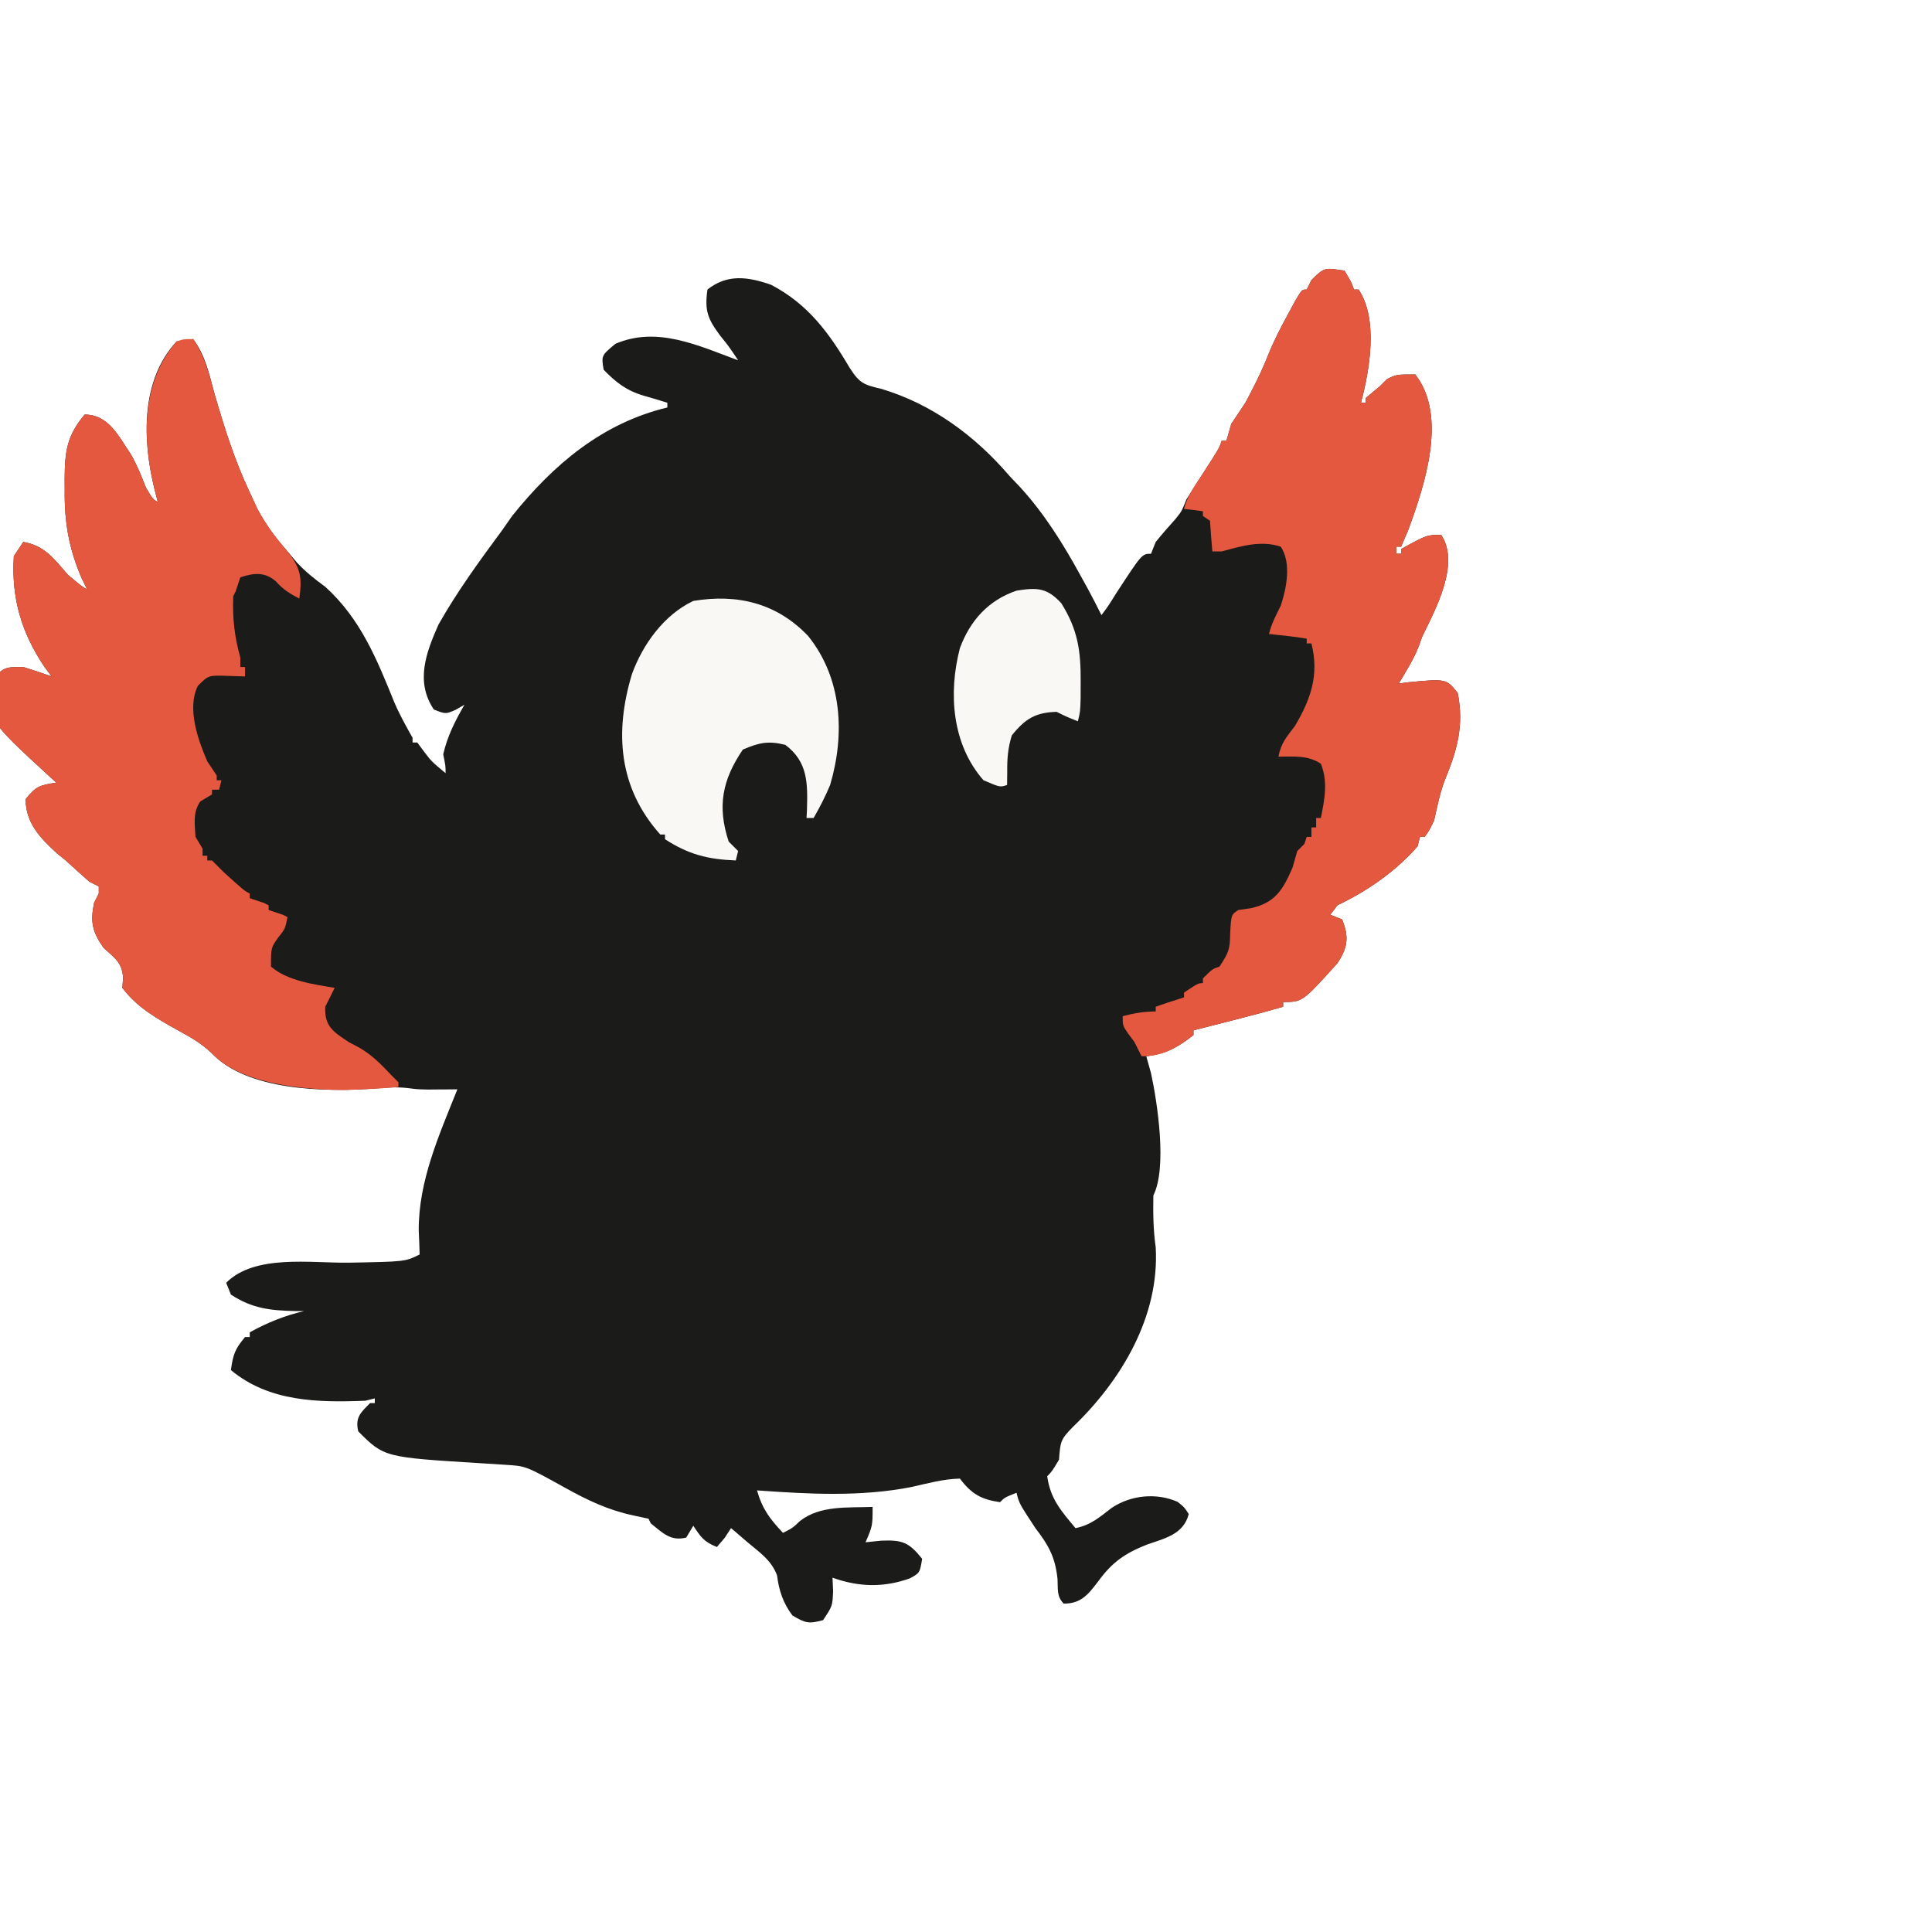
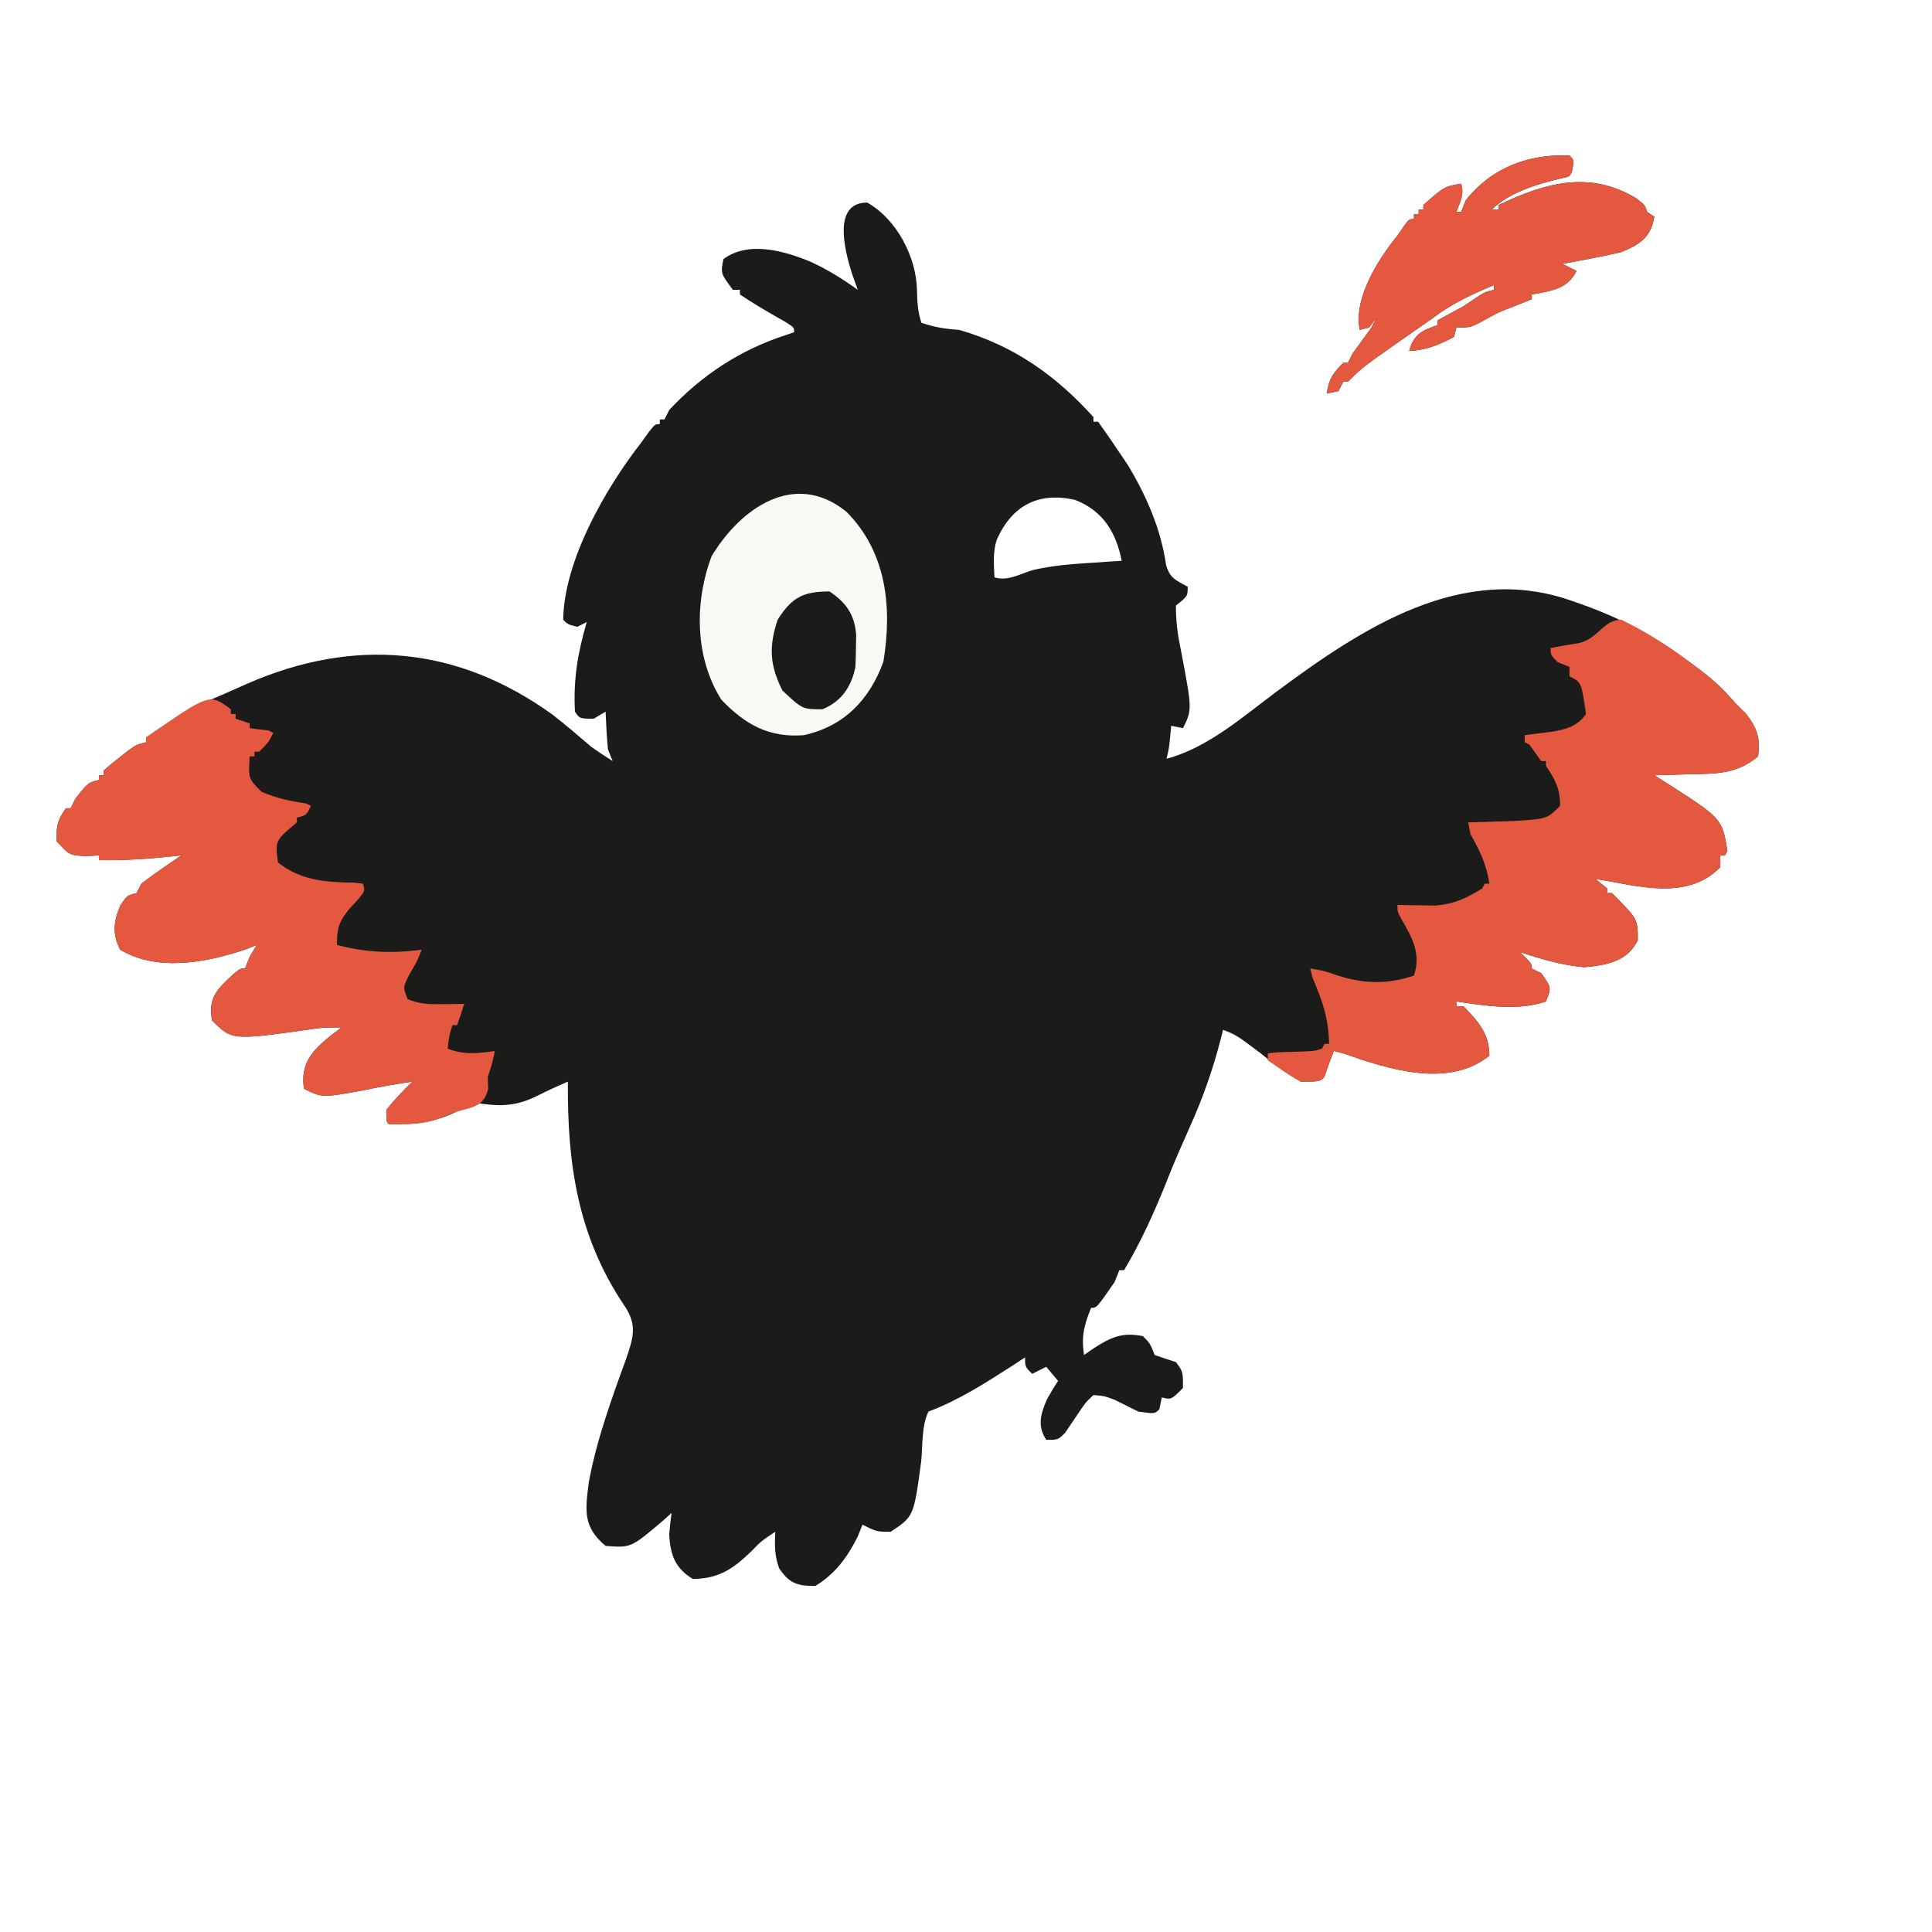
<svg xmlns="http://www.w3.org/2000/svg" viewBox="0 0 512 512">
-   <g transform="matrix(0.625229 0 0 0.625229 -63.8576 -83.3318)">
-     <path d="M0 0 C0.78 -0 0.78 -0 4.75 -0 C8.06 -0 11.38 0.01 14.7 0.03 C19.79 0.06 24.88 0.05 29.98 0.04 C33.19 0.04 36.41 0.05 39.62 0.06 C40.39 0.06 40.39 0.06 44.27 0.05 C55.02 0.15 55.02 0.15 57.25 3.5 C56.56 15.71 50.42 20.95 41.25 28.5 C40.26 28.5 39.27 28.5 38.25 28.5 C38.25 29.16 38.25 29.82 38.25 30.5 C32.25 32.5 32.25 32.5 28.25 32.5 C27.59 33.82 26.93 35.14 26.25 36.5 C25.59 36.66 25.59 36.66 22.25 37.5 C21.92 38.49 21.59 39.48 21.25 40.5 C13.05 45.13 6.63 46.46 -2.75 45.5 C-4.07 43.85 -5.39 42.2 -6.75 40.5 C-7.41 40.17 -8.07 39.84 -8.75 39.5 C-11.91 31.02 -13.75 25.62 -13.75 16.5 C-13.09 16.5 -12.43 16.5 -11.75 16.5 C-11.09 14.85 -10.43 13.2 -9.75 11.5 C-8.1 9.52 -6.45 7.54 -4.75 5.5 C-6.34 6.32 -7.93 7.15 -9.57 8 C-14.75 10.5 -14.75 10.5 -17.75 10.5 C-19.93 -2.56 -9.8 -0.07 0 0 Z " fill="#1b1b19" transform="translate(953.7539,-0.4960938)" />
-     <path d="M0 0 C3 5 3 5 4 8 C4.66 8 5.32 8 6 8 C14.45 20.67 10.65 42.17 7 56 C7.66 56 8.32 56 9 56 C9 55.34 9 54.68 9 54 C9.99 53.18 9.99 53.18 15 49 C15.5 48.5 15.5 48.5 18 46 C22 44 22 44 30 44 C43.83 61.65 33.97 91.05 27 110 C26.5 111.15 26.5 111.15 24 117 C23.34 117 22.68 117 22 117 C22 117.99 22 118.98 22 120 C22.66 120 23.32 120 24 120 C24 119.34 24 118.68 24 118 C34.92 112 34.92 112 41 112 C49.1 124.15 38.62 143.56 33 155 C32.75 155.69 32.75 155.69 31.5 159.19 C29.28 164.82 26.12 169.83 23 175 C24.24 174.84 25.48 174.67 26.75 174.5 C43.15 172.94 43.15 172.94 48 179 C50.77 192.85 47.73 203.4 42.45 216.14 C40.39 221.62 39.31 227.3 38 233 C35.94 237.31 35.94 237.31 34 240 C33.34 240 32.68 240 32 240 C31.67 241.32 31.34 242.64 31 244 C21.65 254.68 9.74 262.92 -3 269 C-3.5 269.66 -3.5 269.66 -6 273 C-4.35 273.66 -2.7 274.32 -1 275 C1.99 282.47 1.44 286.82 -3 293.56 C-17.82 310 -17.82 310 -26 310 C-26 310.66 -26 311.32 -26 312 C-31.57 313.63 -37.13 315.13 -42.75 316.56 C-43.54 316.77 -43.54 316.77 -47.56 317.81 C-53.04 319.23 -58.51 320.63 -64 322 C-64 322.66 -64 323.32 -64 324 C-70.55 329.24 -75.66 331.93 -84 333 C-83.34 335.35 -82.68 337.7 -82 340.12 C-79.28 352.76 -75.09 380.18 -81 392 C-81.13 399.5 -81.06 406.56 -80 414 C-78.35 443.28 -94.56 470.36 -115 490 C-120.61 495.61 -120.38 496.61 -121 504 C-124 509 -124 509 -126 511 C-124.62 520.67 -120.18 525.58 -114 533 C-107.47 531.69 -103.8 528.34 -98.57 524.35 C-90.41 518.98 -79.78 517.93 -70.81 521.81 C-68 524 -68 524 -66 527 C-68.16 535.62 -76.12 537.32 -83.62 539.94 C-93.09 543.66 -98.51 547.47 -104.46 555.67 C-108.74 561.29 -111.73 565 -119 565 C-122.05 561.95 -121.38 558.87 -121.62 554.62 C-122.54 545.5 -125.32 540.32 -131 533 C-137.87 522.54 -137.87 522.54 -139 518 C-144 520 -144 520 -146 522 C-153.95 520.85 -158.1 518.53 -163 512 C-170 512.16 -176.69 514.03 -183.5 515.56 C-205.09 519.8 -227.15 518.57 -249 517 C-246.73 524.93 -243.6 529.02 -238 535 C-234 533 -234 533 -230.81 530 C-222.23 523.24 -210.5 524.43 -200 524 C-200 532 -200 532 -203 539 C-200.81 538.77 -198.63 538.55 -196.38 538.31 C-187.37 537.93 -184.62 538.98 -179 546 C-180 552 -180 552 -184.25 554.31 C-195.39 558.27 -205.9 557.98 -217 554 C-216.92 555.86 -216.83 557.71 -216.75 559.62 C-217 566 -217 566 -221 572 C-227.04 573.63 -228.48 573.31 -234 570 C-237.92 564.77 -239.68 559.55 -240.5 553.06 C-242.88 546.61 -247.81 543.35 -253 539 C-254.38 537.8 -255.76 536.61 -257.19 535.38 C-258.12 534.59 -259.04 533.81 -260 533 C-260.89 534.36 -261.77 535.72 -262.69 537.12 C-263.78 538.4 -264.87 539.68 -266 541 C-271.53 538.79 -272.8 536.8 -276 532 C-276.5 532.83 -276.5 532.83 -279 537 C-285.62 538.66 -288.96 535.03 -294 531 C-294.33 530.34 -294.66 529.68 -295 529 C-296.06 528.77 -296.06 528.77 -301.44 527.62 C-312.09 525.34 -320.75 521.22 -330.25 515.94 C-346.96 506.68 -346.96 506.68 -355.55 506.16 C-357.22 506.04 -358.89 505.93 -360.61 505.82 C-362.35 505.71 -364.08 505.61 -365.88 505.5 C-407.03 502.97 -407.03 502.97 -418 492 C-419.45 486.21 -417.02 484.02 -413 480 C-412.34 480 -411.68 480 -411 480 C-411 479.34 -411 478.68 -411 478 C-412.32 478.33 -413.64 478.66 -415 479 C-435.12 479.79 -455.82 479.48 -472 466 C-471.03 459.21 -470.22 457.04 -466 452 C-465.34 452 -464.68 452 -464 452 C-464 451.34 -464 450.68 -464 450 C-456.49 445.85 -449.34 442.98 -441 441 C-441.62 441 -441.62 441 -444.73 440.99 C-455.23 440.75 -462.98 439.94 -472 434 C-472.66 432.35 -473.32 430.7 -474 429 C-461.83 416.83 -438.34 420.7 -422.11 420.48 C-398.1 420.05 -398.1 420.05 -392 417 C-392.07 413.69 -392.21 410.37 -392.38 407.06 C-392.56 385.92 -383.73 366.37 -376 347 C-377.13 347.01 -378.27 347.02 -379.44 347.04 C-380.19 347.04 -380.19 347.04 -384 347.06 C-385.49 347.07 -386.97 347.09 -388.5 347.1 C-393 347 -393 347 -397.12 346.47 C-402.13 345.86 -406.96 346.36 -411.97 346.73 C-432.38 348.11 -465.07 347.64 -480.08 331.73 C-484.51 327.52 -488.94 324.97 -494.31 322.06 C-503.28 317.07 -511.75 312.34 -518 304 C-517.95 303.3 -517.95 303.3 -517.69 299.75 C-518.12 293.13 -521.23 291.42 -526 287 C-530.76 280.2 -531.63 276.15 -530 268 C-529.34 266.68 -528.68 265.36 -528 264 C-528 263.01 -528 262.02 -528 261 C-529.32 260.34 -530.64 259.68 -532 259 C-535.36 256.03 -538.69 253.03 -542 250 C-543.2 249.03 -544.39 248.06 -545.62 247.06 C-552.89 240.47 -559 234.03 -559 224 C-554.48 218.35 -552.84 218.11 -546 217 C-546.93 216.15 -547.86 215.31 -548.82 214.44 C-575.29 190.14 -575.29 190.14 -574 174 C-568 168 -568 168 -560 168 C-555.97 169.24 -551.96 170.56 -548 172 C-549.03 170.62 -550.06 169.24 -551.12 167.81 C-560.93 153.1 -565.09 138.68 -564 121 C-562.68 119.02 -561.36 117.04 -560 115 C-550.83 116.53 -546.84 122.33 -541 129 C-535 134 -535 134 -533 135 C-533.37 134.24 -533.37 134.24 -535.25 130.38 C-540.76 117.61 -542.62 106.4 -542.44 92.69 C-542.44 91.2 -542.45 89.72 -542.46 88.19 C-542.39 76.49 -541.49 69.99 -534 61 C-523.84 61 -519.67 70.06 -514.38 77.88 C-511.75 82.44 -509.91 87.1 -508 92 C-505 97 -505 97 -503 98 C-503.47 96.14 -503.95 94.29 -504.44 92.38 C-509.49 71.75 -510.3 46.44 -495 30 C-492.69 29.67 -490.38 29.34 -488 29 C-482.84 35.84 -481.19 43.83 -479 52 C-474.81 66.41 -470.43 80.4 -464 94 C-462.93 96.31 -461.86 98.62 -460.75 101 C-457.08 107.86 -453.12 113.17 -448 119 C-446.66 120.59 -445.32 122.18 -443.94 123.81 C-440.19 127.8 -436.4 130.77 -432 134 C-417.01 147.57 -410.11 164.73 -402.71 183.02 C-400.48 188.21 -397.76 193.08 -395 198 C-395 198.66 -395 199.32 -395 200 C-394.34 200 -393.68 200 -393 200 C-392.09 201.22 -391.19 202.43 -390.25 203.69 C-387 208 -387 208 -381 213 C-381 210 -381 210 -382 205 C-380.22 197.24 -376.96 190.87 -373 184 C-374.22 184.7 -375.43 185.4 -376.69 186.12 C-381 188 -381 188 -386 186 C-393.84 174.24 -389.37 162.08 -384 150 C-376.07 135.97 -366.57 122.94 -357 110 C-355.62 108.02 -354.24 106.04 -352.81 104 C-335.35 82.23 -314.64 64.63 -287 58 C-287 57.34 -287 56.68 -287 56 C-290.32 54.94 -293.65 53.95 -297 53 C-304.26 50.88 -308.73 47.43 -314 42 C-315 36 -315 36 -309 31 C-291.31 23.42 -273.93 31.76 -257 38 C-261 32 -261 32 -264.56 27.62 C-269.9 20.44 -271.28 16.96 -270 8 C-261.5 1.27 -252.69 2.62 -243 6 C-227.36 14.2 -218.44 26.39 -209.69 41.25 C-205.45 47.85 -203.61 48.38 -196.25 50.12 C-174.73 56.58 -156.52 70.01 -142 87 C-140.45 88.63 -138.91 90.26 -137.31 91.94 C-127.16 103.1 -119.22 115.81 -112 129 C-111.45 129.99 -111.45 129.99 -108.69 135 C-106.73 138.64 -104.85 142.31 -103 146 C-100 142 -100 142 -96.88 136.94 C-85.82 120 -85.82 120 -82 120 C-81.34 118.35 -80.68 116.7 -80 115 C-77.28 111.61 -74.41 108.4 -71.53 105.16 C-69 102 -69 102 -67 97 C-64.68 93.27 -62.33 89.56 -59.94 85.88 C-53.11 75.32 -53.11 75.32 -52 72 C-51.34 72 -50.68 72 -50 72 C-49.34 69.69 -48.68 67.38 -48 65 C-47 63.5 -47 63.5 -42 56 C-38.36 49.22 -34.93 42.4 -32.14 35.22 C-29.74 29.37 -26.9 23.93 -23.88 18.38 C-23.35 17.4 -23.35 17.4 -20.68 12.46 C-18 8 -18 8 -16 8 C-15.34 6.68 -14.68 5.36 -14 4 C-8.32 -1.68 -8.26 -1.18 0 0 Z " fill="#1b1b19" transform="translate(672,248)" />
-     <path d="M0 0 C0.78 -0 0.78 -0 4.75 -0 C8.06 -0 11.38 0.01 14.7 0.03 C19.79 0.06 24.88 0.05 29.98 0.04 C33.19 0.04 36.41 0.05 39.62 0.06 C40.39 0.06 40.39 0.06 44.27 0.05 C55.02 0.15 55.02 0.15 57.25 3.5 C56.56 15.71 50.42 20.95 41.25 28.5 C40.26 28.5 39.27 28.5 38.25 28.5 C38.25 29.16 38.25 29.82 38.25 30.5 C32.25 32.5 32.25 32.5 28.25 32.5 C27.59 33.82 26.93 35.14 26.25 36.5 C25.59 36.66 25.59 36.66 22.25 37.5 C21.92 38.49 21.59 39.48 21.25 40.5 C13.05 45.13 6.63 46.46 -2.75 45.5 C-4.07 43.85 -5.39 42.2 -6.75 40.5 C-7.41 40.17 -8.07 39.84 -8.75 39.5 C-11.91 31.02 -13.75 25.62 -13.75 16.5 C-13.09 16.5 -12.43 16.5 -11.75 16.5 C-11.09 14.85 -10.43 13.2 -9.75 11.5 C-8.1 9.52 -6.45 7.54 -4.75 5.5 C-6.34 6.32 -7.93 7.15 -9.57 8 C-14.75 10.5 -14.75 10.5 -17.75 10.5 C-19.93 -2.56 -9.8 -0.07 0 0 Z " fill="#e3583f" transform="translate(953.7539,-0.4960938)" />
-     <path d="M0 0 C3 5 3 5 4 8 C4.66 8 5.32 8 6 8 C14.45 20.67 10.65 42.17 7 56 C7.66 56 8.32 56 9 56 C9 55.34 9 54.68 9 54 C10.98 52.35 12.96 50.7 15 49 C15.99 48.01 16.98 47.02 18 46 C22 44 22 44 30 44 C43.83 61.65 33.97 91.05 27 110 C26.01 112.31 25.02 114.62 24 117 C23.34 117 22.68 117 22 117 C22 117.99 22 118.98 22 120 C22.66 120 23.32 120 24 120 C24 119.34 24 118.68 24 118 C34.92 112 34.92 112 41 112 C49.1 124.15 38.62 143.56 33 155 C32.5 156.38 32.01 157.76 31.5 159.19 C29.28 164.82 26.12 169.83 23 175 C24.24 174.84 25.48 174.67 26.75 174.5 C43.15 172.94 43.15 172.94 48 179 C50.77 192.85 47.73 203.4 42.45 216.14 C40.39 221.62 39.31 227.3 38 233 C35.94 237.31 35.94 237.31 34 240 C33.34 240 32.68 240 32 240 C31.67 241.32 31.34 242.64 31 244 C21.65 254.68 9.74 262.92 -3 269 C-3.99 270.32 -4.98 271.64 -6 273 C-4.35 273.66 -2.7 274.32 -1 275 C1.99 282.47 1.44 286.82 -3 293.56 C-17.82 310 -17.82 310 -26 310 C-26 310.66 -26 311.32 -26 312 C-31.57 313.63 -37.13 315.13 -42.75 316.56 C-43.54 316.77 -43.54 316.77 -47.56 317.81 C-53.04 319.23 -58.51 320.63 -64 322 C-64 322.66 -64 323.32 -64 324 C-71.16 329.49 -76.72 333 -86 333 C-86.99 331.02 -87.98 329.04 -89 327 C-89.89 325.8 -90.77 324.61 -91.69 323.38 C-94 320 -94 320 -94 316 C-89.24 314.75 -84.93 314 -80 314 C-80 313.34 -80 312.68 -80 312 C-77.03 310.92 -74.02 309.93 -71 309 C-70.01 308.67 -69.02 308.34 -68 308 C-68 307.34 -68 306.68 -68 306 C-62 302 -62 302 -60 302 C-60 301.34 -60 300.68 -60 300 C-56 296 -56 296 -53 295 C-48.96 288.95 -48.53 287.57 -48.44 280.75 C-48 273 -48 273 -45 271 C-44.13 270.88 -44.13 270.88 -39.75 270.25 C-29.39 268 -26.07 262.42 -22 253 C-21.34 250.69 -20.68 248.38 -20 246 C-19.01 245.01 -18.02 244.02 -17 243 C-16.67 242.01 -16.34 241.02 -16 240 C-15.34 240 -14.68 240 -14 240 C-14 238.68 -14 237.36 -14 236 C-13.34 236 -12.68 236 -12 236 C-12 234.68 -12 233.36 -12 232 C-11.34 232 -10.68 232 -10 232 C-8.41 224.03 -6.93 216.66 -10 209 C-15.55 205.3 -21.51 206 -28 206 C-26.83 200.13 -24.6 197.75 -21 193 C-14.26 181.6 -10.66 171.34 -14 158 C-14.66 158 -15.32 158 -16 158 C-16 157.34 -16 156.68 -16 156 C-18.65 155.52 -21.32 155.17 -24 154.88 C-24.74 154.79 -24.74 154.79 -28.5 154.37 C-29.65 154.25 -30.81 154.12 -32 154 C-30.9 149.58 -29.03 146.07 -27 142 C-24.53 134.59 -22.44 123.85 -27 117 C-35.45 114.18 -43.7 116.79 -52 119 C-53.32 119 -54.64 119 -56 119 C-56.38 114.67 -56.71 110.34 -57 106 C-57.99 105.34 -58.98 104.68 -60 104 C-60 103.34 -60 102.68 -60 102 C-62.66 101.59 -65.32 101.25 -68 101 C-66.55 95.19 -63.26 90.95 -60 85.94 C-53.1 75.3 -53.1 75.3 -52 72 C-51.34 72 -50.68 72 -50 72 C-49.34 69.69 -48.68 67.38 -48 65 C-47 63.5 -47 63.5 -42 56 C-38.36 49.22 -34.93 42.4 -32.14 35.22 C-29.74 29.37 -26.9 23.93 -23.88 18.38 C-22.82 16.42 -21.77 14.47 -20.68 12.46 C-18 8 -18 8 -16 8 C-15.34 6.68 -14.68 5.36 -14 4 C-8.32 -1.68 -8.26 -1.18 0 0 Z " fill="#e3583f" transform="translate(672,248)" />
-     <path d="M0 0 C4.91 7.12 6.78 14.72 9 23 C13.19 37.41 17.57 51.4 24 65 C25.07 67.31 26.14 69.62 27.25 72 C30.91 78.83 34.95 84.16 40 90 C45.5 96.98 46.29 100.95 45 110 C40.99 107.91 38.14 106.16 35.12 102.75 C30.42 98.61 25.78 99.07 20 101 C19.34 102.98 18.68 104.96 18 107 C17.67 107.66 17.34 108.32 17 109 C16.64 118.3 17.5 126.06 20 135 C20 136.32 20 137.64 20 139 C20.66 139 21.32 139 22 139 C22 140.32 22 141.64 22 143 C19.44 142.92 16.88 142.84 14.25 142.75 C6.5 142.5 6.5 142.5 2 147 C-2.79 156.57 2.17 170.13 6 179 C6.66 179.99 6.66 179.99 10 185 C10 185.66 10 186.32 10 187 C10.66 187 11.32 187 12 187 C11.67 188.32 11.34 189.64 11 191 C10.01 191 9.02 191 8 191 C8 191.66 8 192.32 8 193 C6.35 193.99 4.7 194.98 3 196 C-0.2 200.8 0.71 205.38 1 211 C1.99 212.65 2.98 214.3 4 216 C4 216.99 4 217.98 4 219 C4.66 219 5.32 219 6 219 C6 219.66 6 220.32 6 221 C6.66 221 7.32 221 8 221 C9.65 222.65 11.3 224.3 13 226 C21.61 233.8 21.61 233.8 24 235 C24 235.66 24 236.32 24 237 C25.98 237.66 27.96 238.32 30 239 C30.66 239.33 31.32 239.66 32 240 C32 240.66 32 241.32 32 242 C33.98 242.66 35.96 243.32 38 244 C38.66 244.33 39.32 244.66 40 245 C39 250 39 250 35.94 253.81 C33 258 33 258 33 266 C40.05 272.04 51.08 273.51 60 275 C58.67 277.67 57.33 280.33 56 283 C55.59 291.29 59.4 293.63 66 298 C67.49 298.78 68.97 299.57 70.5 300.38 C75.92 303.54 79.71 307.45 84 312 C84.99 312.99 85.98 313.98 87 315 C87 315.66 87 316.32 87 317 C81.98 317.48 77.04 317.8 72 318 C69.55 318.1 67.09 318.21 64.56 318.31 C47.18 318.19 20.47 316.04 7.92 302.73 C3.49 298.52 -0.94 295.97 -6.31 293.06 C-15.28 288.07 -23.75 283.34 -30 275 C-29.95 274.3 -29.95 274.3 -29.69 270.75 C-30.12 264.13 -33.23 262.42 -38 258 C-42.76 251.2 -43.63 247.15 -42 239 C-41.34 237.68 -40.68 236.36 -40 235 C-40 234.01 -40 233.02 -40 232 C-41.32 231.34 -42.64 230.68 -44 230 C-47.36 227.03 -50.69 224.03 -54 221 C-55.2 220.03 -56.39 219.06 -57.62 218.06 C-64.89 211.47 -71 205.03 -71 195 C-66.48 189.35 -64.84 189.11 -58 188 C-58.93 187.15 -59.86 186.31 -60.82 185.44 C-87.29 161.14 -87.29 161.14 -86 145 C-80 139 -80 139 -72 139 C-67.97 140.24 -63.96 141.56 -60 143 C-61.03 141.62 -62.06 140.24 -63.12 138.81 C-72.93 124.1 -77.09 109.68 -76 92 C-74.68 90.02 -73.36 88.04 -72 86 C-62.83 87.53 -58.84 93.33 -53 100 C-47 105 -47 105 -45 106 C-45.74 104.47 -46.49 102.95 -47.25 101.38 C-52.76 88.61 -54.62 77.4 -54.44 63.69 C-54.44 62.2 -54.45 60.72 -54.46 59.19 C-54.39 47.49 -53.49 40.99 -46 32 C-35.84 32 -31.67 41.06 -26.38 48.88 C-23.75 53.44 -21.91 58.1 -20 63 C-17 68 -17 68 -15 69 C-15.47 67.14 -15.95 65.29 -16.44 63.38 C-21.62 42.25 -21.96 18.09 -7 1 C-4 0 -4 0 0 0 Z " fill="#e3583f" transform="translate(184,277)" />
-     <path d="M0 0 C7.02 11.25 8.27 20.18 8.19 33.31 C8.18 35.6 8.17 37.88 8.17 40.24 C8 46 8 46 7 50 C2 48 2 48 -2 46 C-10.95 46.26 -15.34 48.93 -21 56 C-22.67 61.44 -22.99 65.77 -22.94 71.5 C-22.96 73.31 -22.98 75.13 -23 77 C-26 78 -26 78 -33 75 C-46.39 59.77 -47.95 38.06 -43 19 C-38.68 7.32 -30.93 -1.32 -18.94 -5.38 C-10.09 -6.78 -5.97 -6.52 0 0 Z " fill="#faf8f4" transform="translate(552,389)" />
-     <path d="M0 0 C14.38 17.91 15.7 41.47 9.31 63.12 C7.25 68.06 4.98 72.46 2.31 77.12 C1.32 77.12 0.33 77.12 -0.69 77.12 C-0.63 75.94 -0.57 74.76 -0.51 73.54 C-0.2 62.45 -0.09 53.32 -9.69 46.12 C-16.95 44.31 -20.8 45.18 -27.69 48.12 C-36.41 60.96 -38.62 72.17 -33.69 87.12 C-32.37 88.44 -31.05 89.76 -29.69 91.12 C-29.85 91.78 -29.85 91.78 -30.69 95.12 C-42.64 94.64 -50.65 92.59 -60.69 86.12 C-60.69 85.47 -60.69 84.81 -60.69 84.12 C-61.35 84.12 -62.01 84.12 -62.69 84.12 C-80.44 64.3 -82.11 40.66 -74.69 16.12 C-70.09 3.47 -61.08 -9.02 -48.69 -14.88 C-29.92 -18 -13.24 -13.91 0 0 Z " fill="#faf8f4" transform="translate(444.6875,402.875)" />
+   <g transform="matrix(0.624545 0 0 0.624545 -63.7229 -83.0874)">
+     <path d="M0 0 C2 2 2 2 1 7 C0 9 0 9 -3.62 9.75 C-13.38 12.02 -25.74 15.74 -33 23 C-32.01 23 -31.02 23 -30 23 C-30 22.34 -30 21.68 -30 21 C-10.47 11.64 8.38 6.26 28.12 18.06 C32 21 32 21 33 24 C33.99 24.66 34.98 25.32 36 26 C34.53 34.81 29.82 37.77 22 41 C17.69 42.02 13.35 42.93 9 43.75 C6.75 44.18 4.5 44.61 2.19 45.05 C1.33 45.2 1.33 45.2 -3 46 C-1.02 46.99 0.96 47.98 3 49 C-0.94 56.89 -7.89 57.44 -16 59 C-16 59.66 -16 60.32 -16 61 C-19.64 62.47 -23.29 63.93 -26.95 65.34 C-31 67 -31 67 -37.06 70.38 C-42 73 -42 73 -48 73 C-48.16 73.66 -48.16 73.66 -49 77 C-55.31 80.35 -60.84 82.59 -68 83 C-66.25 76.01 -62.54 74.18 -56 72 C-56 71.34 -56 70.68 -56 70 C-52.35 67.97 -48.68 65.97 -45 64 C-43.37 62.91 -41.74 61.81 -40.06 60.69 C-36 58 -36 58 -32 57 C-32 56.34 -32 55.68 -32 55 C-41.51 58.95 -49.75 62.76 -58 69 C-68 76 -68 76 -72.94 79.44 C-88.12 90.12 -88.12 90.12 -94 96 C-94.66 96 -95.32 96 -96 96 C-96.66 97.32 -97.32 98.64 -98 100 C-98.83 100.16 -98.83 100.16 -103 101 C-101.91 94.49 -100.5 92.59 -96 88 C-95.34 88 -94.68 88 -94 88 C-93.34 86.68 -92.68 85.36 -92 84 C-89.33 80.33 -86.67 76.67 -84 73 C-83.34 71.68 -82.68 70.36 -82 69 C-82.99 70.32 -83.98 71.64 -85 73 C-85.66 73.16 -85.66 73.16 -89 74 C-91.7 60.48 -81.21 44.17 -73 34 C-72.09 32.68 -71.18 31.36 -70.25 30 C-68 27 -68 27 -66 27 C-66 26.34 -66 25.68 -66 25 C-65.34 25 -64.68 25 -64 25 C-64 24.34 -64 23.68 -64 23 C-63.34 23 -62.68 23 -62 23 C-62 22.34 -62 21.68 -62 21 C-53.1 13.18 -53.1 13.18 -46 12 C-44.49 16.52 -46.42 19.64 -48 24 C-47.34 24 -46.68 24 -46 24 C-45.34 22.35 -44.68 20.7 -44 19 C-32.87 5.08 -17.46 -0.65 0 0 Z " fill="#1b1b19" transform="translate(768,199)" />
+     <path d="M0 0 C12.39 6.9 20.79 22.96 21.11 36.87 C21.25 41.93 21.42 46.18 23 51 C28.99 52.98 32.9 53.59 39 54 C62.15 60.7 79.86 73.17 96 91 C96 91.66 96 92.32 96 93 C96.66 93 97.32 93 98 93 C101.09 97.29 104.07 101.6 107 106 C108.2 107.77 109.39 109.55 110.62 111.38 C118.47 124.45 124.64 138.5 126.81 153.69 C128.38 159.39 130.97 160.24 136 163 C136 167 136 167 131 171 C131 177.71 131.64 182.78 133 189.25 C137.93 215.15 137.93 215.15 134 223 C132.35 222.67 130.7 222.34 129 222 C128.86 223.57 128.71 225.13 128.56 226.75 C128 232 128 232 127 236 C144.55 231.38 159.53 218.03 173.84 207.41 C209.84 180.72 252.38 152.5 299 169 C300.66 169.58 302.32 170.17 304.04 170.77 C320.68 176.81 334.86 184.39 349 195 C350.51 196.11 352.01 197.23 353.56 198.38 C359.06 202.57 363.56 206.72 368 212 C368.83 212.82 368.83 212.82 373 217 C377.65 223.1 379.1 227.32 378 235 C368.51 242.91 359.46 242.29 347.38 242.62 C344.87 242.7 342.36 242.77 339.77 242.85 C338.82 242.88 338.82 242.88 334 243 C334.86 243.55 334.86 243.55 339.23 246.3 C362.73 261.35 362.73 261.35 365 275 C364.67 275.66 364.34 276.32 364 277 C363.34 277 362.68 277 362 277 C362 278.65 362 280.3 362 282 C349.3 294.96 331.09 291.01 315 288 C313.02 287.67 311.04 287.34 309 287 C309.83 287.66 309.83 287.66 314 291 C314 291.66 314 292.32 314 293 C314.66 293 315.32 293 316 293 C327 304 327 304 327 313 C322.42 322.16 313.78 323.55 304.31 324.44 C294.88 323.66 285.95 320.98 277 318 C277.33 318.33 277.66 318.66 278 319 C282 323 282 323 282 325 C283.32 325.66 284.64 326.32 286 327 C290.36 333.09 290.36 333.09 288 339 C275.7 343.1 262.6 340.8 250 339 C250 339.66 250 340.32 250 341 C250.99 341 251.98 341 253 341 C259.39 347.63 264 352.62 264 362 C246.52 375.99 221.02 367.69 202 361 C200.68 360.67 199.36 360.34 198 360 C196.55 363.62 195.22 367.29 194 371 C192 373 192 373 184 373 C177.75 369.46 172.53 365.6 167 361 C156.8 353.32 156.8 353.32 151 351 C150.66 352.37 150.32 353.74 149.97 355.14 C146.64 367.99 142.45 379.91 137 392 C135.79 394.75 134.58 397.5 133.38 400.25 C132.81 401.54 132.24 402.83 131.66 404.15 C129.99 408.01 128.42 411.9 126.88 415.81 C121.77 428.57 116.08 441.2 109 453 C108.34 453 107.68 453 107 453 C106.34 454.65 105.68 456.3 105 458 C97.43 469 97.43 469 95 469 C92 476.5 90.84 480.86 92 489 C93.34 488.07 94.68 487.14 96.06 486.19 C103.46 481.41 108.35 479.22 117 481 C120 484 120 484 122 489 C124.98 490.05 127.98 491.05 131 492 C134 496 134 496 134 503 C129 508 129 508 125 507 C124.67 508.65 124.34 510.3 124 512 C122 514 122 514 115 513 C111.67 511.33 108.33 509.67 105 508 C100.58 506.36 100.58 506.36 96 506 C92.6 509.2 92.6 509.2 89.62 513.69 C89.13 514.42 89.13 514.42 86.6 518.14 C86.17 518.77 86.17 518.77 84 522 C81 525 81 525 76 525 C72.04 519.07 73.63 513.84 76.38 507.62 C77.84 505.04 79.35 502.47 81 500 C79.35 498.02 77.7 496.04 76 494 C74.68 494.66 73.36 495.32 72 496 C71.34 496.33 70.68 496.66 70 497 C67 494 67 494 67 490 C65.08 491.26 63.16 492.52 61.19 493.81 C49.87 501.07 38.62 508.29 26 513 C23.02 518.95 23.6 527.66 22.91 534.21 C19.78 557.48 19.78 557.48 10 564 C4 564 4 564 -2 561 C-2.66 562.65 -3.32 564.3 -4 566 C-8.4 574.8 -13.51 581.82 -22 587 C-29.7 587 -33.02 585.97 -37.38 579.44 C-39.34 574.08 -39.28 569.66 -39 564 C-45 568 -45 568 -49.25 572.38 C-56.94 579.86 -63.29 584 -74 584 C-81.56 579.46 -83.6 573.63 -84 565 C-83.74 561.99 -83.42 558.99 -83 556 C-84.13 557.03 -85.27 558.06 -86.44 559.12 C-100.24 570.85 -100.24 570.85 -111 570 C-120.79 561.85 -119.59 554.76 -118.12 542.94 C-114.86 525.3 -108.58 507.9 -102.44 491.06 C-99.09 481.36 -97.38 476.07 -103.44 467.44 C-122.94 438.18 -127.28 407.54 -127 373 C-131.45 374.91 -135.86 376.94 -140.19 379.12 C-149.15 383.56 -156.18 383.64 -166 382 C-169.62 383.36 -169.62 383.36 -173.44 385.31 C-183.47 390.39 -191.74 391.3 -203 391 C-204 390 -204 390 -204 385 C-200.64 380.62 -196.91 376.91 -193 373 C-199.88 374.01 -206.64 375.14 -213.44 376.62 C-231.27 379.87 -231.27 379.87 -239 376 C-240.55 365.12 -235.48 359.81 -227.19 353.12 C-225.81 352.09 -224.42 351.06 -223 350 C-231 350 -231 350 -237.56 351 C-269.56 355.44 -269.56 355.44 -278 347 C-279.84 337.21 -275.51 333.56 -268.82 327.27 C-266 325 -266 325 -264 325 C-263.34 323.35 -262.68 321.7 -262 320 C-261.01 318.35 -260.02 316.7 -259 315 C-260.51 315.6 -262.01 316.2 -263.56 316.81 C-280.18 322.46 -301.13 326.52 -317 317 C-320.41 310.18 -319.81 304.82 -316.75 297.94 C-314 294 -314 294 -310 293 C-309.34 291.68 -308.68 290.36 -308 289 C-305.19 286.83 -302.3 284.76 -299.38 282.75 C-297.82 281.67 -296.26 280.59 -294.65 279.48 C-293.44 278.66 -292.24 277.84 -291 277 C-292.35 277.14 -293.71 277.29 -295.1 277.44 C-305.46 278.49 -315.59 279.23 -326 279 C-326 278.34 -326 277.68 -326 277 C-327.88 277.1 -329.75 277.21 -331.69 277.31 C-339.26 276.94 -338.59 276.41 -344 271 C-344 264.19 -343.69 262.31 -340 257 C-339.34 257 -338.68 257 -338 257 C-337.67 256.34 -337.67 256.34 -336 253 C-330.67 246.17 -330.67 246.17 -326 245 C-326 244.34 -326 243.68 -326 243 C-325.34 243 -324.68 243 -324 243 C-324 242.34 -324 241.68 -324 241 C-321.81 239.08 -319.55 237.23 -317.25 235.44 C-316 234.45 -314.74 233.45 -313.45 232.43 C-310 230 -310 230 -306 229 C-306 228.34 -306 227.68 -306 227 C-295.69 219.81 -285.67 213.63 -274 209 C-270.29 207.36 -266.58 205.72 -262.88 204.06 C-217.84 184.48 -174.06 188.09 -133.58 217.23 C-127.89 221.63 -122.47 226.32 -117 231 C-114.04 233.06 -111.05 235.08 -108 237 C-108.33 236.18 -108.33 236.18 -110 232 C-110.55 226.67 -110.74 221.35 -111 216 C-112.65 216.99 -114.3 217.98 -116 219 C-122 219 -122 219 -124 216 C-124.75 202.42 -122.8 191.01 -119 178 C-119.66 178.33 -119.66 178.33 -123 180 C-127 179 -127 179 -129 177 C-128.63 151.89 -111.03 121.28 -96 102 C-94.89 100.45 -93.77 98.91 -92.62 97.31 C-90 94 -90 94 -88 94 C-88 93.34 -88 92.68 -88 92 C-87.34 92 -86.68 92 -86 92 C-85.34 90.68 -84.68 89.36 -84 88 C-70.27 73.29 -53.99 62.55 -34.81 56.31 C-33.55 55.88 -32.3 55.45 -31 55 C-31 53 -31 53 -34.51 50.76 C-35.27 50.32 -35.27 50.32 -39.12 48.12 C-44.22 45.21 -49.11 42.26 -54 39 C-54 38.34 -54 37.68 -54 37 C-54.99 37 -55.98 37 -57 37 C-62.2 30.02 -62.2 30.02 -61 24 C-50.47 16.1 -35.21 20.46 -24 25.12 C-16.78 28.42 -10.46 32.4 -4 37 C-4.82 34.69 -5.65 32.38 -6.5 30 C-9.56 20.22 -14.83 0 0 0 Z M55 143 C53.25 148.26 53.79 153.52 54 159 C59.36 160.79 64.77 157.65 70 156 C78.18 154.07 86.24 153.42 94.62 152.88 C95.88 152.79 95.88 152.79 102.23 152.37 C104.13 152.25 106.04 152.12 108 152 C105.6 139.87 100.01 130.7 88.12 126.12 C72.65 122.73 61.61 128.36 55 143 Z " fill="#1b1b19" transform="translate(470,219)" />
+     <path d="M0 0 C2 2 2 2 1 7 C0 9 0 9 -3.62 9.75 C-13.38 12.02 -25.74 15.74 -33 23 C-32.01 23 -31.02 23 -30 23 C-30 22.34 -30 21.68 -30 21 C-10.47 11.64 8.38 6.26 28.12 18.06 C32 21 32 21 33 24 C33.99 24.66 34.98 25.32 36 26 C34.53 34.81 29.82 37.77 22 41 C17.69 42.02 13.35 42.93 9 43.75 C6.75 44.18 4.5 44.61 2.19 45.05 C1.33 45.2 1.33 45.2 -3 46 C-1.02 46.99 0.96 47.98 3 49 C-0.94 56.89 -7.89 57.44 -16 59 C-16 59.66 -16 60.32 -16 61 C-19.64 62.47 -23.29 63.93 -26.95 65.34 C-31 67 -31 67 -37.06 70.38 C-42 73 -42 73 -48 73 C-48.16 73.66 -48.16 73.66 -49 77 C-55.31 80.35 -60.84 82.59 -68 83 C-66.25 76.01 -62.54 74.18 -56 72 C-56 71.34 -56 70.68 -56 70 C-52.35 67.97 -48.68 65.97 -45 64 C-43.37 62.91 -41.74 61.81 -40.06 60.69 C-36 58 -36 58 -32 57 C-32 56.34 -32 55.68 -32 55 C-41.51 58.95 -49.75 62.76 -58 69 C-68 76 -68 76 -72.94 79.44 C-88.12 90.12 -88.12 90.12 -94 96 C-94.66 96 -95.32 96 -96 96 C-96.66 97.32 -97.32 98.64 -98 100 C-98.83 100.16 -98.83 100.16 -103 101 C-101.91 94.49 -100.5 92.59 -96 88 C-95.34 88 -94.68 88 -94 88 C-93.34 86.68 -92.68 85.36 -92 84 C-89.33 80.33 -86.67 76.67 -84 73 C-83.34 71.68 -82.68 70.36 -82 69 C-82.99 70.32 -83.98 71.64 -85 73 C-85.66 73.16 -85.66 73.16 -89 74 C-91.7 60.48 -81.21 44.17 -73 34 C-72.09 32.68 -71.18 31.36 -70.25 30 C-68 27 -68 27 -66 27 C-66 26.34 -66 25.68 -66 25 C-65.34 25 -64.68 25 -64 25 C-64 24.34 -64 23.68 -64 23 C-63.34 23 -62.68 23 -62 23 C-62 22.34 -62 21.68 -62 21 C-53.1 13.18 -53.1 13.18 -46 12 C-44.49 16.52 -46.42 19.64 -48 24 C-47.34 24 -46.68 24 -46 24 C-45.34 22.35 -44.68 20.7 -44 19 C-32.87 5.08 -17.46 -0.65 0 0 Z " fill="#e3583f" transform="translate(768,199)" />
+     <path d="M0 0 C10.45 5.08 19.72 11.03 29 18 C30.51 19.11 32.01 20.23 33.56 21.38 C39.06 25.57 43.56 29.72 48 35 C49.65 36.65 51.3 38.3 53 40 C57.65 46.1 59.1 50.32 58 58 C48.51 65.91 39.46 65.29 27.38 65.62 C24.87 65.7 22.36 65.77 19.77 65.85 C18.82 65.88 18.82 65.88 14 66 C15.73 67.09 17.45 68.18 19.23 69.3 C42.73 84.35 42.73 84.35 45 98 C44.67 98.66 44.34 99.32 44 100 C43.34 100 42.68 100 42 100 C42 101.65 42 103.3 42 105 C29.3 117.96 11.09 114.01 -5 111 C-5.99 110.84 -5.99 110.84 -11 110 C-9.35 111.32 -7.7 112.64 -6 114 C-6 114.66 -6 115.32 -6 116 C-5.34 116 -4.68 116 -4 116 C7 127 7 127 7 136 C2.42 145.16 -6.22 146.55 -15.69 147.44 C-25.12 146.66 -34.05 143.98 -43 141 C-42.67 141.33 -42.34 141.66 -42 142 C-38 146 -38 146 -38 148 C-37.34 148.33 -37.34 148.33 -34 150 C-29.64 156.09 -29.64 156.09 -32 162 C-44.3 166.1 -57.4 163.8 -70 162 C-70 162.66 -70 163.32 -70 164 C-69.01 164 -68.02 164 -67 164 C-60.61 170.63 -56 175.62 -56 185 C-73.48 198.99 -98.98 190.69 -118 184 C-119.32 183.67 -120.64 183.34 -122 183 C-123.45 186.62 -124.78 190.29 -126 194 C-128 196 -128 196 -136 196 C-141.81 192.62 -141.81 192.62 -147 189 C-147.99 188.34 -148.98 187.68 -150 187 C-150 186.01 -150 185.02 -150 184 C-145.73 183.52 -145.73 183.52 -140.19 183.38 C-130.24 183.08 -130.24 183.08 -127 182 C-126.67 181.34 -126.34 180.68 -126 180 C-125.34 180 -124.68 180 -124 180 C-124.24 169.24 -126.79 161.73 -131 152 C-131.16 151.34 -131.16 151.34 -132 148 C-126 149 -126 149 -120.25 151 C-109.02 154.59 -99.21 154.74 -88 151 C-84.9 141.71 -88.72 134.93 -93.25 127.12 C-95 124 -95 124 -95 121 C-94.29 121.02 -94.29 121.02 -90.69 121.11 C-89.75 121.12 -89.75 121.12 -85 121.19 C-83.14 121.22 -81.29 121.26 -79.38 121.29 C-71.51 120.86 -65.6 118.18 -59 114 C-58.67 113.34 -58.34 112.68 -58 112 C-57.34 112 -56.68 112 -56 112 C-57.18 103.89 -59.98 98.1 -64 91 C-64.33 89.35 -64.66 87.7 -65 86 C-63.23 85.95 -61.46 85.9 -59.63 85.85 C-58.46 85.81 -58.46 85.81 -52.56 85.62 C-51.41 85.59 -51.41 85.59 -45.57 85.41 C-31.53 84.53 -31.53 84.53 -26 79 C-25.9 71.89 -28.05 67.77 -32 62 C-32 61.34 -32 60.68 -32 60 C-32.66 60 -33.32 60 -34 60 C-35.69 57.68 -37.35 55.35 -39 53 C-39.66 52.67 -40.32 52.34 -41 52 C-41 51.01 -41 50.02 -41 49 C-37.31 48.5 -33.63 48.01 -29.93 47.59 C-23.85 46.68 -18.5 45.24 -15 40 C-16.92 26.54 -16.92 26.54 -22 24 C-22 22.68 -22 21.36 -22 20 C-23.65 19.34 -25.3 18.68 -27 18 C-30 15 -30 15 -30 12 C-26.04 11.25 -22.07 10.52 -18.09 9.94 C-9.58 7.98 -7.76 0 0 0 Z " fill="#e3583f" transform="translate(790,396)" />
+     <path d="M0 0 C0 0.66 0 1.32 0 2 C0.66 2 1.32 2 2 2 C2 2.66 2 3.32 2 4 C3.98 4.66 5.96 5.32 8 6 C8 6.66 8 7.32 8 8 C10.66 8.39 13.33 8.72 16 9 C16.33 9.17 16.33 9.17 18 10 C16 14 16 14 12 18 C11.34 18 10.68 18 10 18 C10 18.66 10 19.32 10 20 C9.34 20 8.68 20 8 20 C7.38 29.38 7.38 29.38 13 35 C19.56 37.81 25.01 38.92 32 40 C32.66 40.33 33.32 40.66 34 41 C32 45 32 45 28 46 C28 46.66 28 47.32 28 48 C26.89 48.95 25.77 49.9 24.62 50.88 C18.82 55.88 18.88 57.18 20 65 C29.7 72.76 40.37 73.36 52.32 73.59 C52.92 73.66 52.92 73.66 56 74 C57 77 57 77 53.81 80.88 C52.55 82.24 51.3 83.6 50 85 C45.69 90.39 45 93.3 45 100 C57.26 103.22 68.49 103.7 81 102 C79 107 79 107 75.75 112.5 C73 118 73 118 75 123 C80.45 125.18 83.98 125.2 89.81 125.12 C91.53 125.11 93.25 125.09 95.02 125.07 C96.33 125.05 97.65 125.02 99 125 C98.08 128.02 97.07 131.03 96 134 C95.34 134 94.68 134 94 134 C92.56 138.88 92.56 138.88 92 144 C98.88 146.75 104.83 146.01 112 145 C111 150 111 150 109 156 C109.06 157.67 109.12 159.34 109.19 161.06 C107.31 168.86 102.28 168.81 95 171 C93.14 171.74 91.29 172.49 89.38 173.25 C81.7 176.32 75.32 176.14 67 176 C66 175 66 175 66 170 C69.36 165.62 73.09 161.91 77 158 C70.12 159.01 63.36 160.14 56.56 161.62 C38.73 164.87 38.73 164.87 31 161 C29.45 150.12 34.52 144.81 42.81 138.12 C44.19 137.09 45.58 136.06 47 135 C39 135 39 135 32.44 136 C0.44 140.44 0.44 140.44 -8 132 C-9.84 122.21 -5.51 118.56 1.18 112.27 C4 110 4 110 6 110 C6.66 108.35 7.32 106.7 8 105 C8.99 103.35 9.98 101.7 11 100 C9.49 100.6 7.99 101.2 6.44 101.81 C-10.18 107.46 -31.13 111.52 -47 102 C-50.41 95.18 -49.81 89.82 -46.75 82.94 C-44 79 -44 79 -40 78 C-39.34 76.68 -38.68 75.36 -38 74 C-35.19 71.83 -32.3 69.76 -29.38 67.75 C-27.82 66.67 -26.26 65.59 -24.65 64.48 C-23.44 63.66 -22.24 62.84 -21 62 C-21.68 62.07 -21.68 62.07 -25.1 62.44 C-35.46 63.49 -45.59 64.23 -56 64 C-56 63.34 -56 62.68 -56 62 C-57.88 62.1 -59.75 62.21 -61.69 62.31 C-69.26 61.94 -68.59 61.41 -74 56 C-74 49.19 -73.69 47.31 -70 42 C-69.34 42 -68.68 42 -68 42 C-67.34 40.68 -66.68 39.36 -66 38 C-60.67 31.17 -60.67 31.17 -56 30 C-56 29.34 -56 28.68 -56 28 C-55.34 28 -54.68 28 -54 28 C-54 27.34 -54 26.68 -54 26 C-51.81 24.08 -49.55 22.23 -47.25 20.44 C-46 19.45 -44.74 18.45 -43.45 17.43 C-40 15 -40 15 -36 14 C-36 13.34 -36 12.68 -36 12 C-9.06 -6.8 -9.06 -6.8 0 0 Z " fill="#e3583f" transform="translate(200,434)" />
+     <path d="M0 0 C17.09 17.09 19.57 40.57 15.75 63.69 C9.91 79.85 -1.05 91.2 -18.12 94.88 C-32.84 95.98 -42.94 90.36 -53 79.81 C-64.31 61.95 -64.49 38.4 -57.12 18.88 C-44.81 -1.52 -21.92 -17.64 0 0 Z M-29.12 45.88 C-32.91 57.24 -32.5 65.13 -27.12 75.88 C-18.6 83.88 -18.6 83.88 -10.12 83.88 C-2.04 80.61 2.19 74.29 3.88 65.88 C4.02 62.92 4.1 59.96 4.12 57 C4.14 56.23 4.14 56.23 4.2 52.32 C3.57 43.76 -0.06 38.58 -7.12 33.88 C-18.34 33.88 -23.11 36.42 -29.12 45.88 Z " fill="#faf8f4" transform="translate(461.125,350.125)" />
  </g>
</svg>
